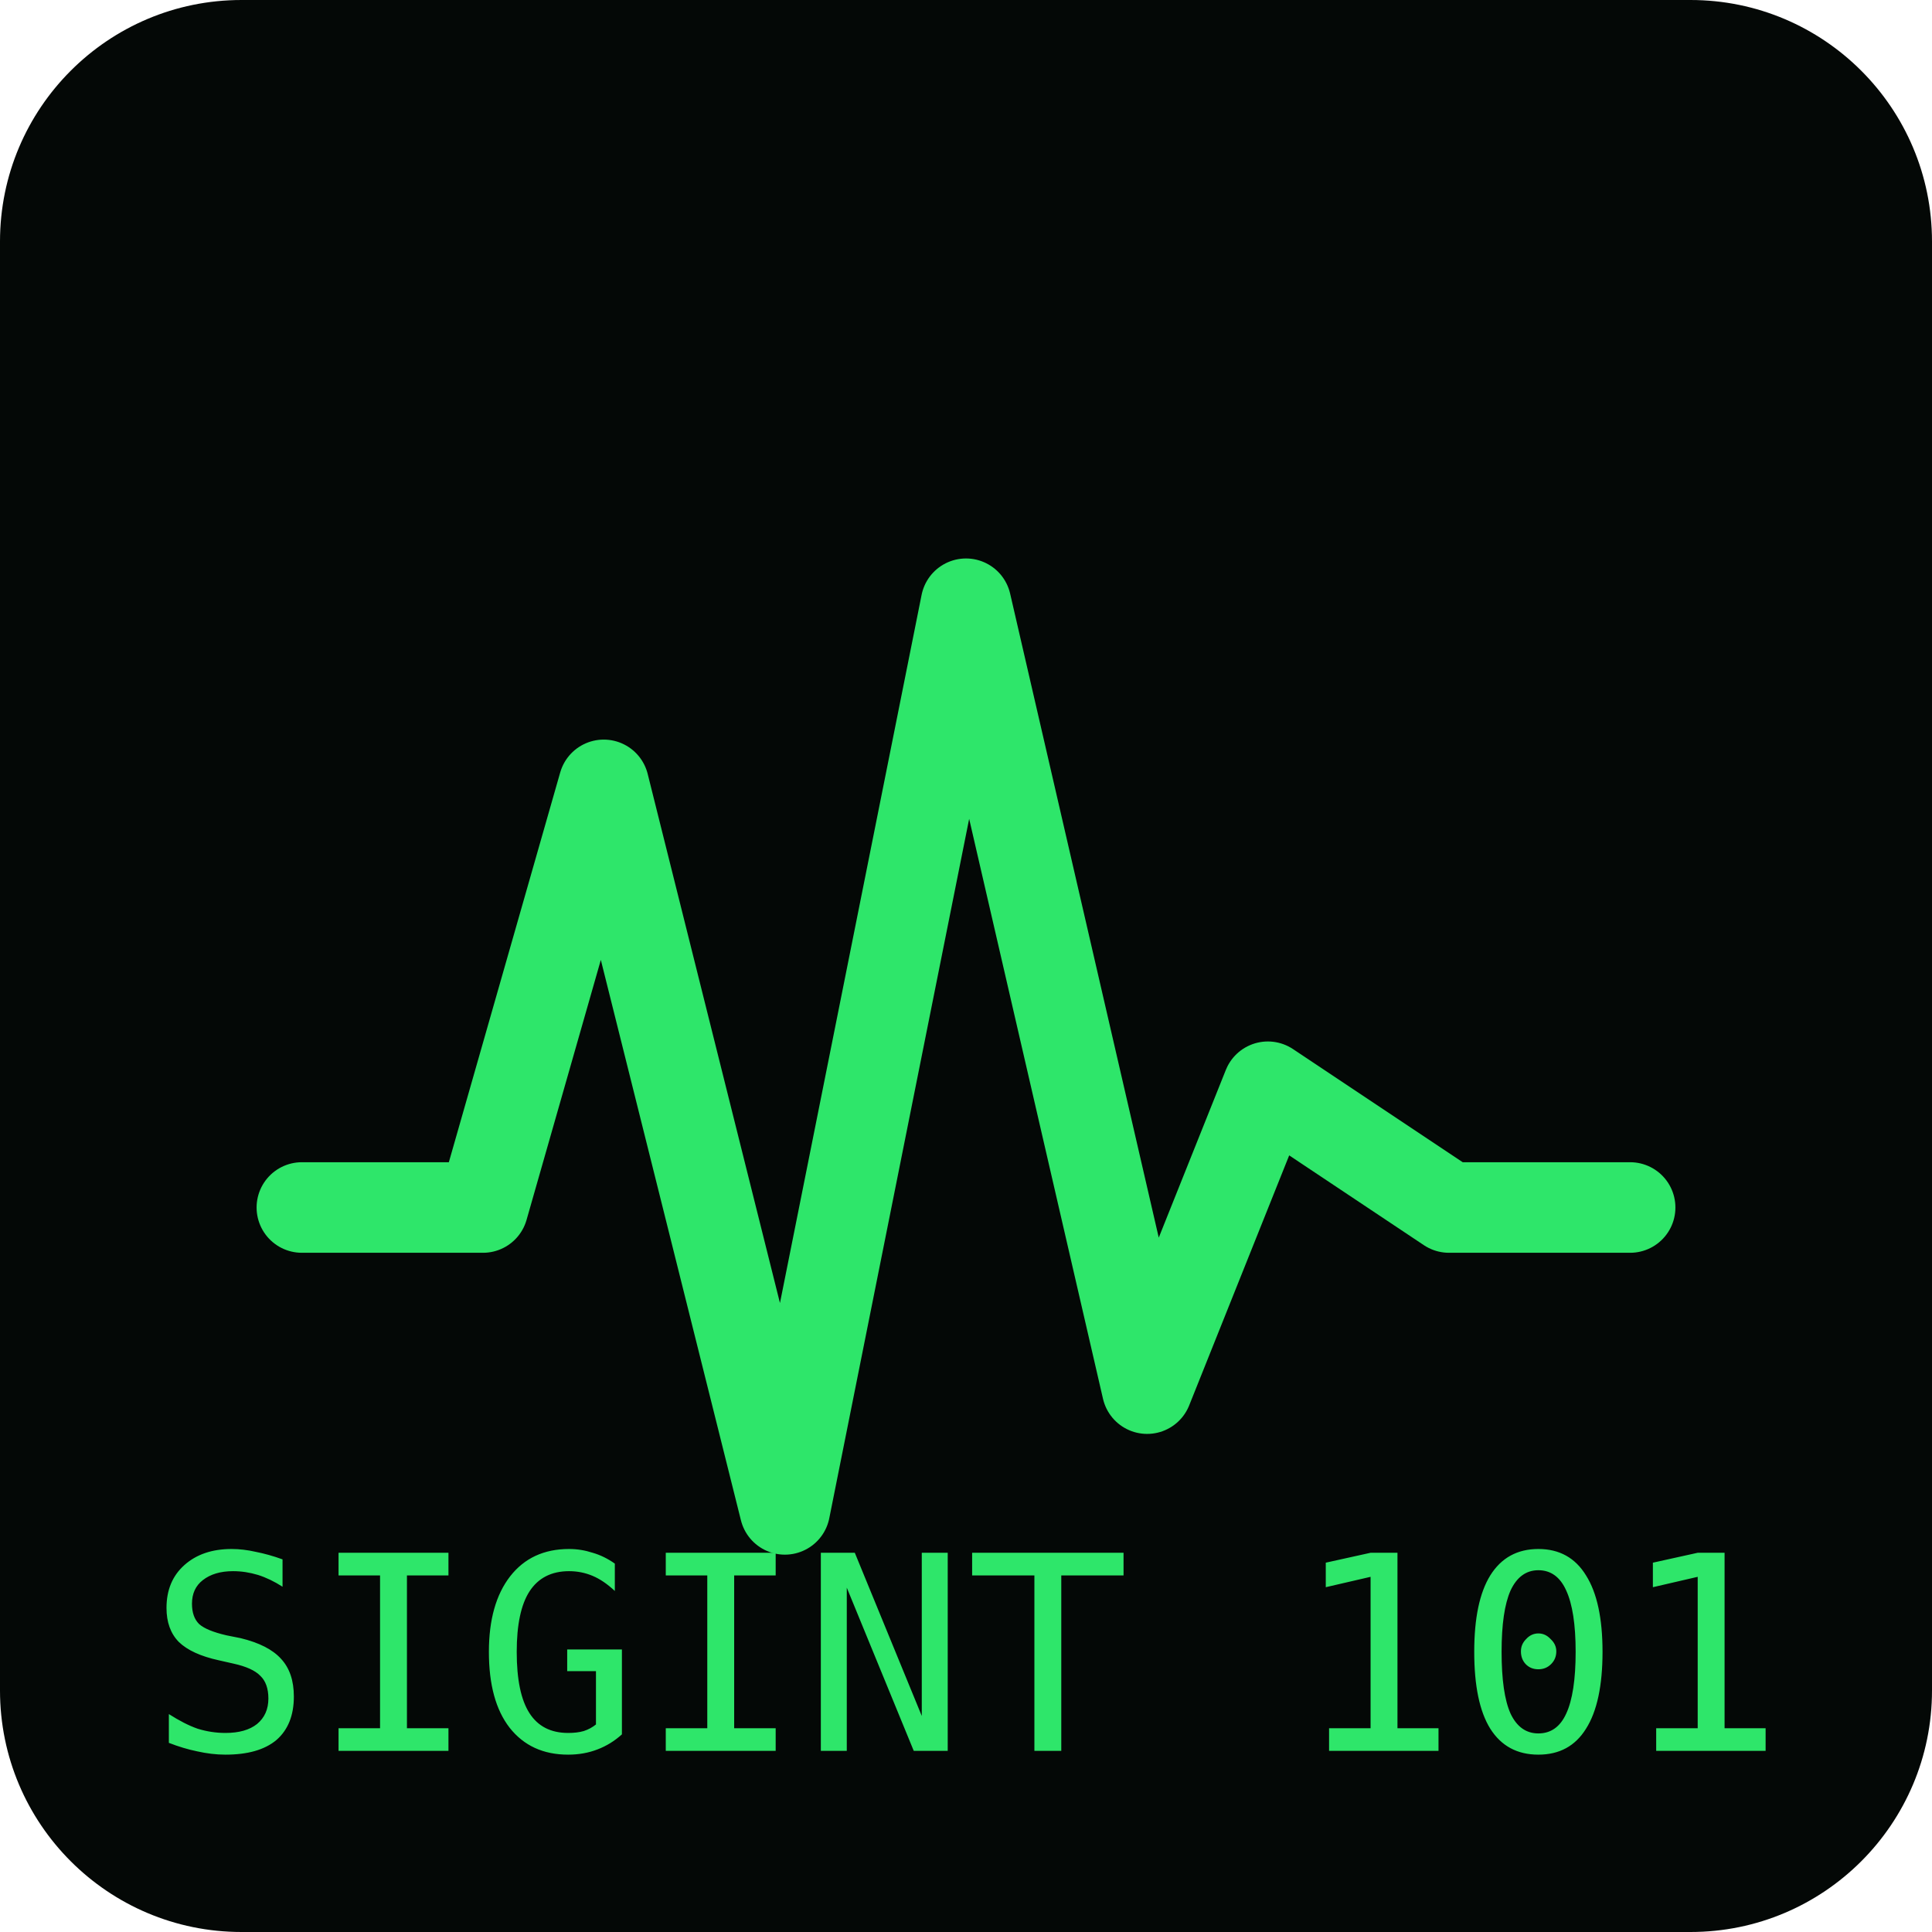
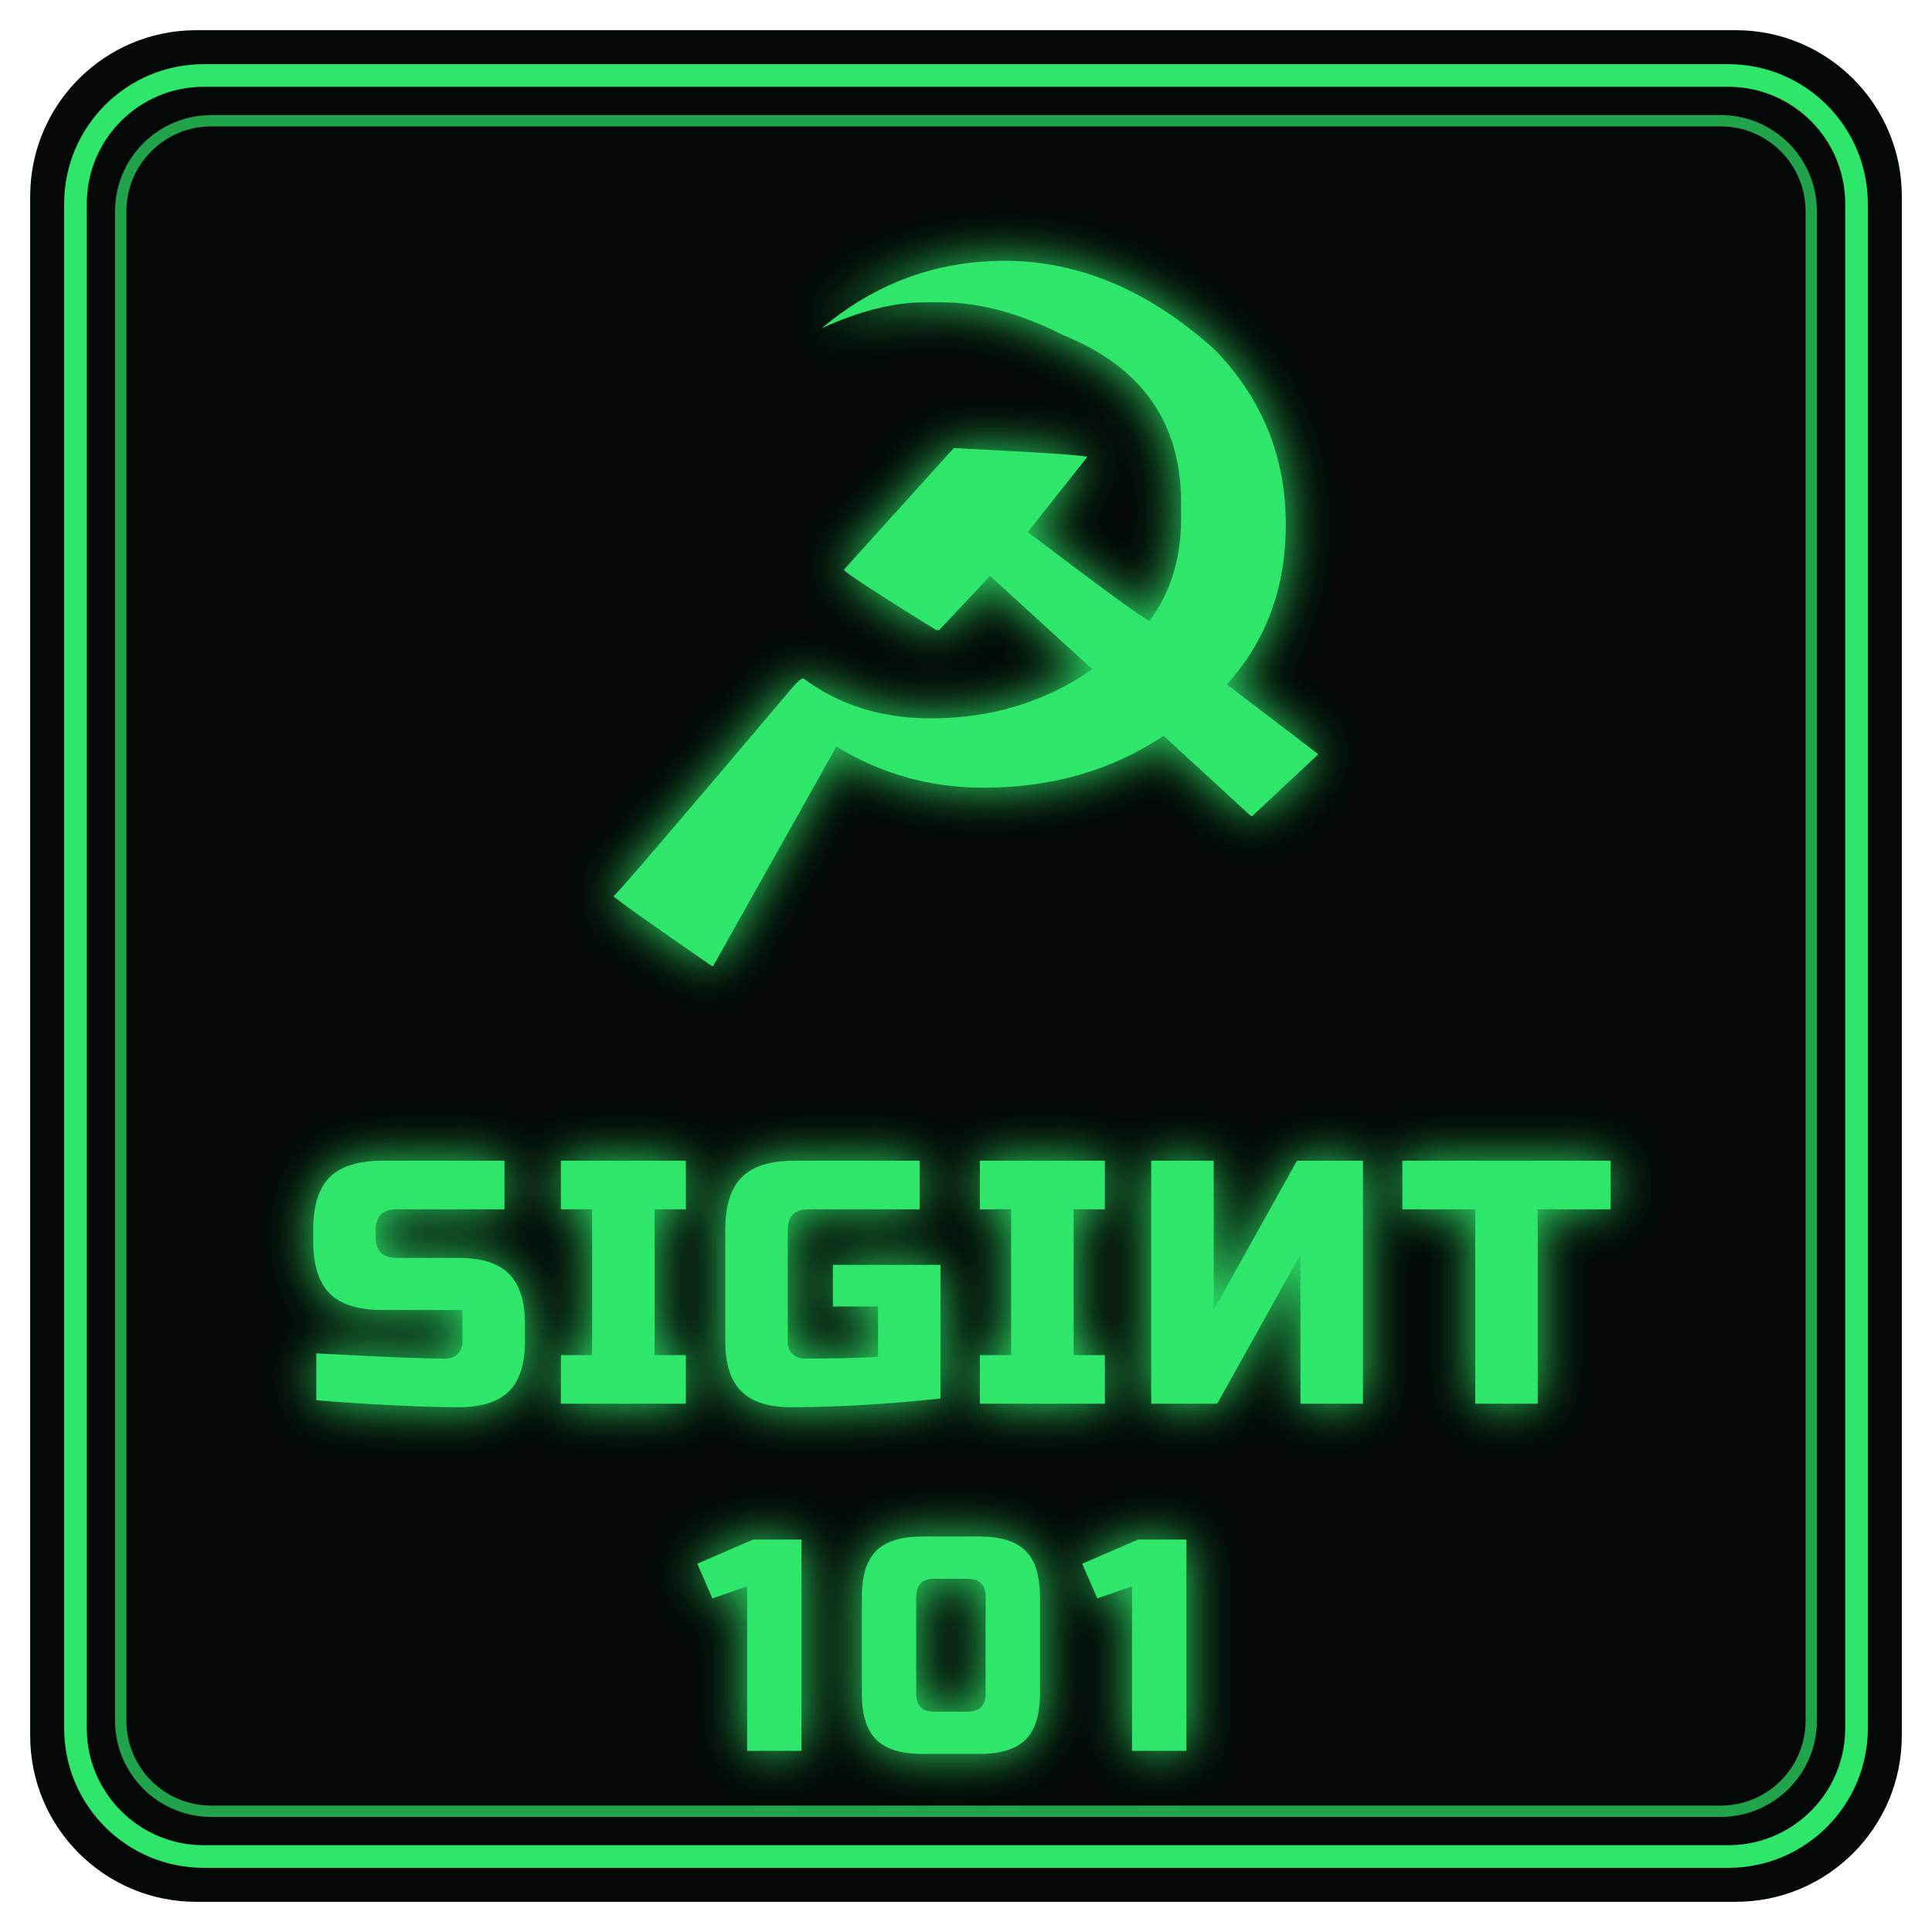
- <svg xmlns="http://www.w3.org/2000/svg" viewBox="0 0 64 64" width="64" height="64">
-   <rect width="64" height="64" rx="8" fill="#040806" />
-   <path d="M10 40h6l4-14 6 24 6-30 6 26 4-10 6 4h6" fill="none" stroke="#2ee66a" stroke-width="3" stroke-linecap="round" stroke-linejoin="round" />
-   <text x="32" y="58" fill="#2ee66a" font-family="monospace" font-size="9" text-anchor="middle">SIGINT 101</text>
+ <svg xmlns="http://www.w3.org/2000/svg" viewBox="0 0 256 256" width="256" height="256">
+   <defs>
+     <filter id="glow" x="-20%" y="-20%" width="140%" height="140%">
+       <feGaussianBlur stdDeviation="3.2" result="blur" />
+       <feMerge>
+         <feMergeNode in="blur" />
+         <feMergeNode in="SourceGraphic" />
+       </feMerge>
+     </filter>
+   </defs>
+   <rect x="4" y="4" width="248" height="248" rx="22" fill="#040806" />
+   <rect x="10" y="10" width="236" height="236" rx="17" fill="none" stroke="#2ee66a" stroke-width="3" />
+   <rect x="16" y="16" width="224" height="224" rx="12" fill="none" stroke="#2ee66a" stroke-width="1.5" opacity="0.7" />
+   <g fill="#2ee66a" filter="url(#glow)">
+     <path d="M133.125 34.562Q147.938 34.562 161.0 46.375Q170.375 56.062 170.375 69.5Q170.375 82.062 162.562 90.688L174.688 99.938L165.938 108.125H165.75L154.188 97.5Q143.875 104.375 130.312 104.375Q119.688 104.375 110.75 98.875V99.062L94.5 128.0H94.312Q81.562 119.188 81.312 118.75Q82.938 117.188 104.5 91.688Q106.0 89.875 106.438 89.875Q113.5 95.188 123.375 95.188Q135.312 95.188 144.75 88.688L131.188 76.312L124.438 83.5H124.062Q112.375 76.25 111.812 75.5L126.375 59.375Q144.062 60.25 144.062 60.562L136.188 70.5Q150.562 81.438 152.375 82.312V82.188Q156.5 76.562 156.5 68.812V66.562Q156.5 50.688 140.812 44.375Q132.25 40.062 124.812 40.062H122.5Q116.375 40.062 108.875 43.5Q119.5 34.562 133.125 34.562Z" />
+     <path d="M41.914 179.33Q54.518 180.02 58.98 180.02Q60.038 180.02 60.659 179.399Q61.28 178.778 61.28 177.72V173.58H50.7Q45.87 173.58 43.685 171.395Q41.5 169.21 41.5 164.38V163.0Q41.5 158.17 43.685 155.985Q45.87 153.8 50.7 153.8H66.846V160.24H52.54Q49.78 160.24 49.78 163.0V163.92Q49.78 166.68 52.54 166.68H60.82Q65.328 166.68 67.444 168.796Q69.56 170.912 69.56 175.42V177.72Q69.56 182.228 67.444 184.344Q65.328 186.46 60.82 186.46Q58.474 186.46 55.852 186.368L51.62 186.184Q46.928 185.954 41.914 185.54Z M90.88 186.0H74.32V179.56H78.46V160.24H74.32V153.8H90.88V160.24H86.74V179.56H90.88Z M124.62 185.31Q113.856 186.46 104.84 186.46Q100.332 186.46 98.216 184.344Q96.1 182.228 96.1 177.72V163.0Q96.1 158.17 98.285 155.985Q100.47 153.8 105.3 153.8H121.86V160.24H107.14Q104.38 160.24 104.38 163.0V177.72Q104.38 178.778 105.001 179.399Q105.622 180.02 106.68 180.02Q111.97 180.02 116.34 179.79V173.12H110.36V167.6H124.62Z M146.4 186.0H129.84V179.56H133.98V160.24H129.84V153.8H146.4V160.24H142.26V179.56H146.4Z M180.6 186.0H172.32V166.22L161.28 186.0H152.54V153.8H160.82V173.58L171.86 153.8H180.6Z M203.76 186.0H195.48V160.24H185.82V153.8H213.42V160.24H203.76Z" />
+     <path d="M99.0 232.0V210.2L94.4 211.8L92.4 207.2L99.8 204.0H106.2V232.0Z M130.6 211.6Q130.6 209.2 128.2 209.2H123.8Q121.4 209.2 121.4 211.6V224.4Q121.4 226.8 123.8 226.8H128.2Q130.6 226.8 130.6 224.4ZM137.8 224.4Q137.8 228.6 135.9 230.5Q134.0 232.4 129.8 232.4H122.2Q118 232.4 116.1 230.5Q114.2 228.6 114.2 224.4V211.6Q114.2 207.4 116.1 205.5Q118 203.6 122.2 203.6H129.8Q134.0 203.6 135.9 205.5Q137.8 207.4 137.8 211.6Z M150.0 232.0V210.2L145.4 211.8L143.4 207.2L150.8 204.0H157.2V232.0Z" />
+   </g>
</svg>
